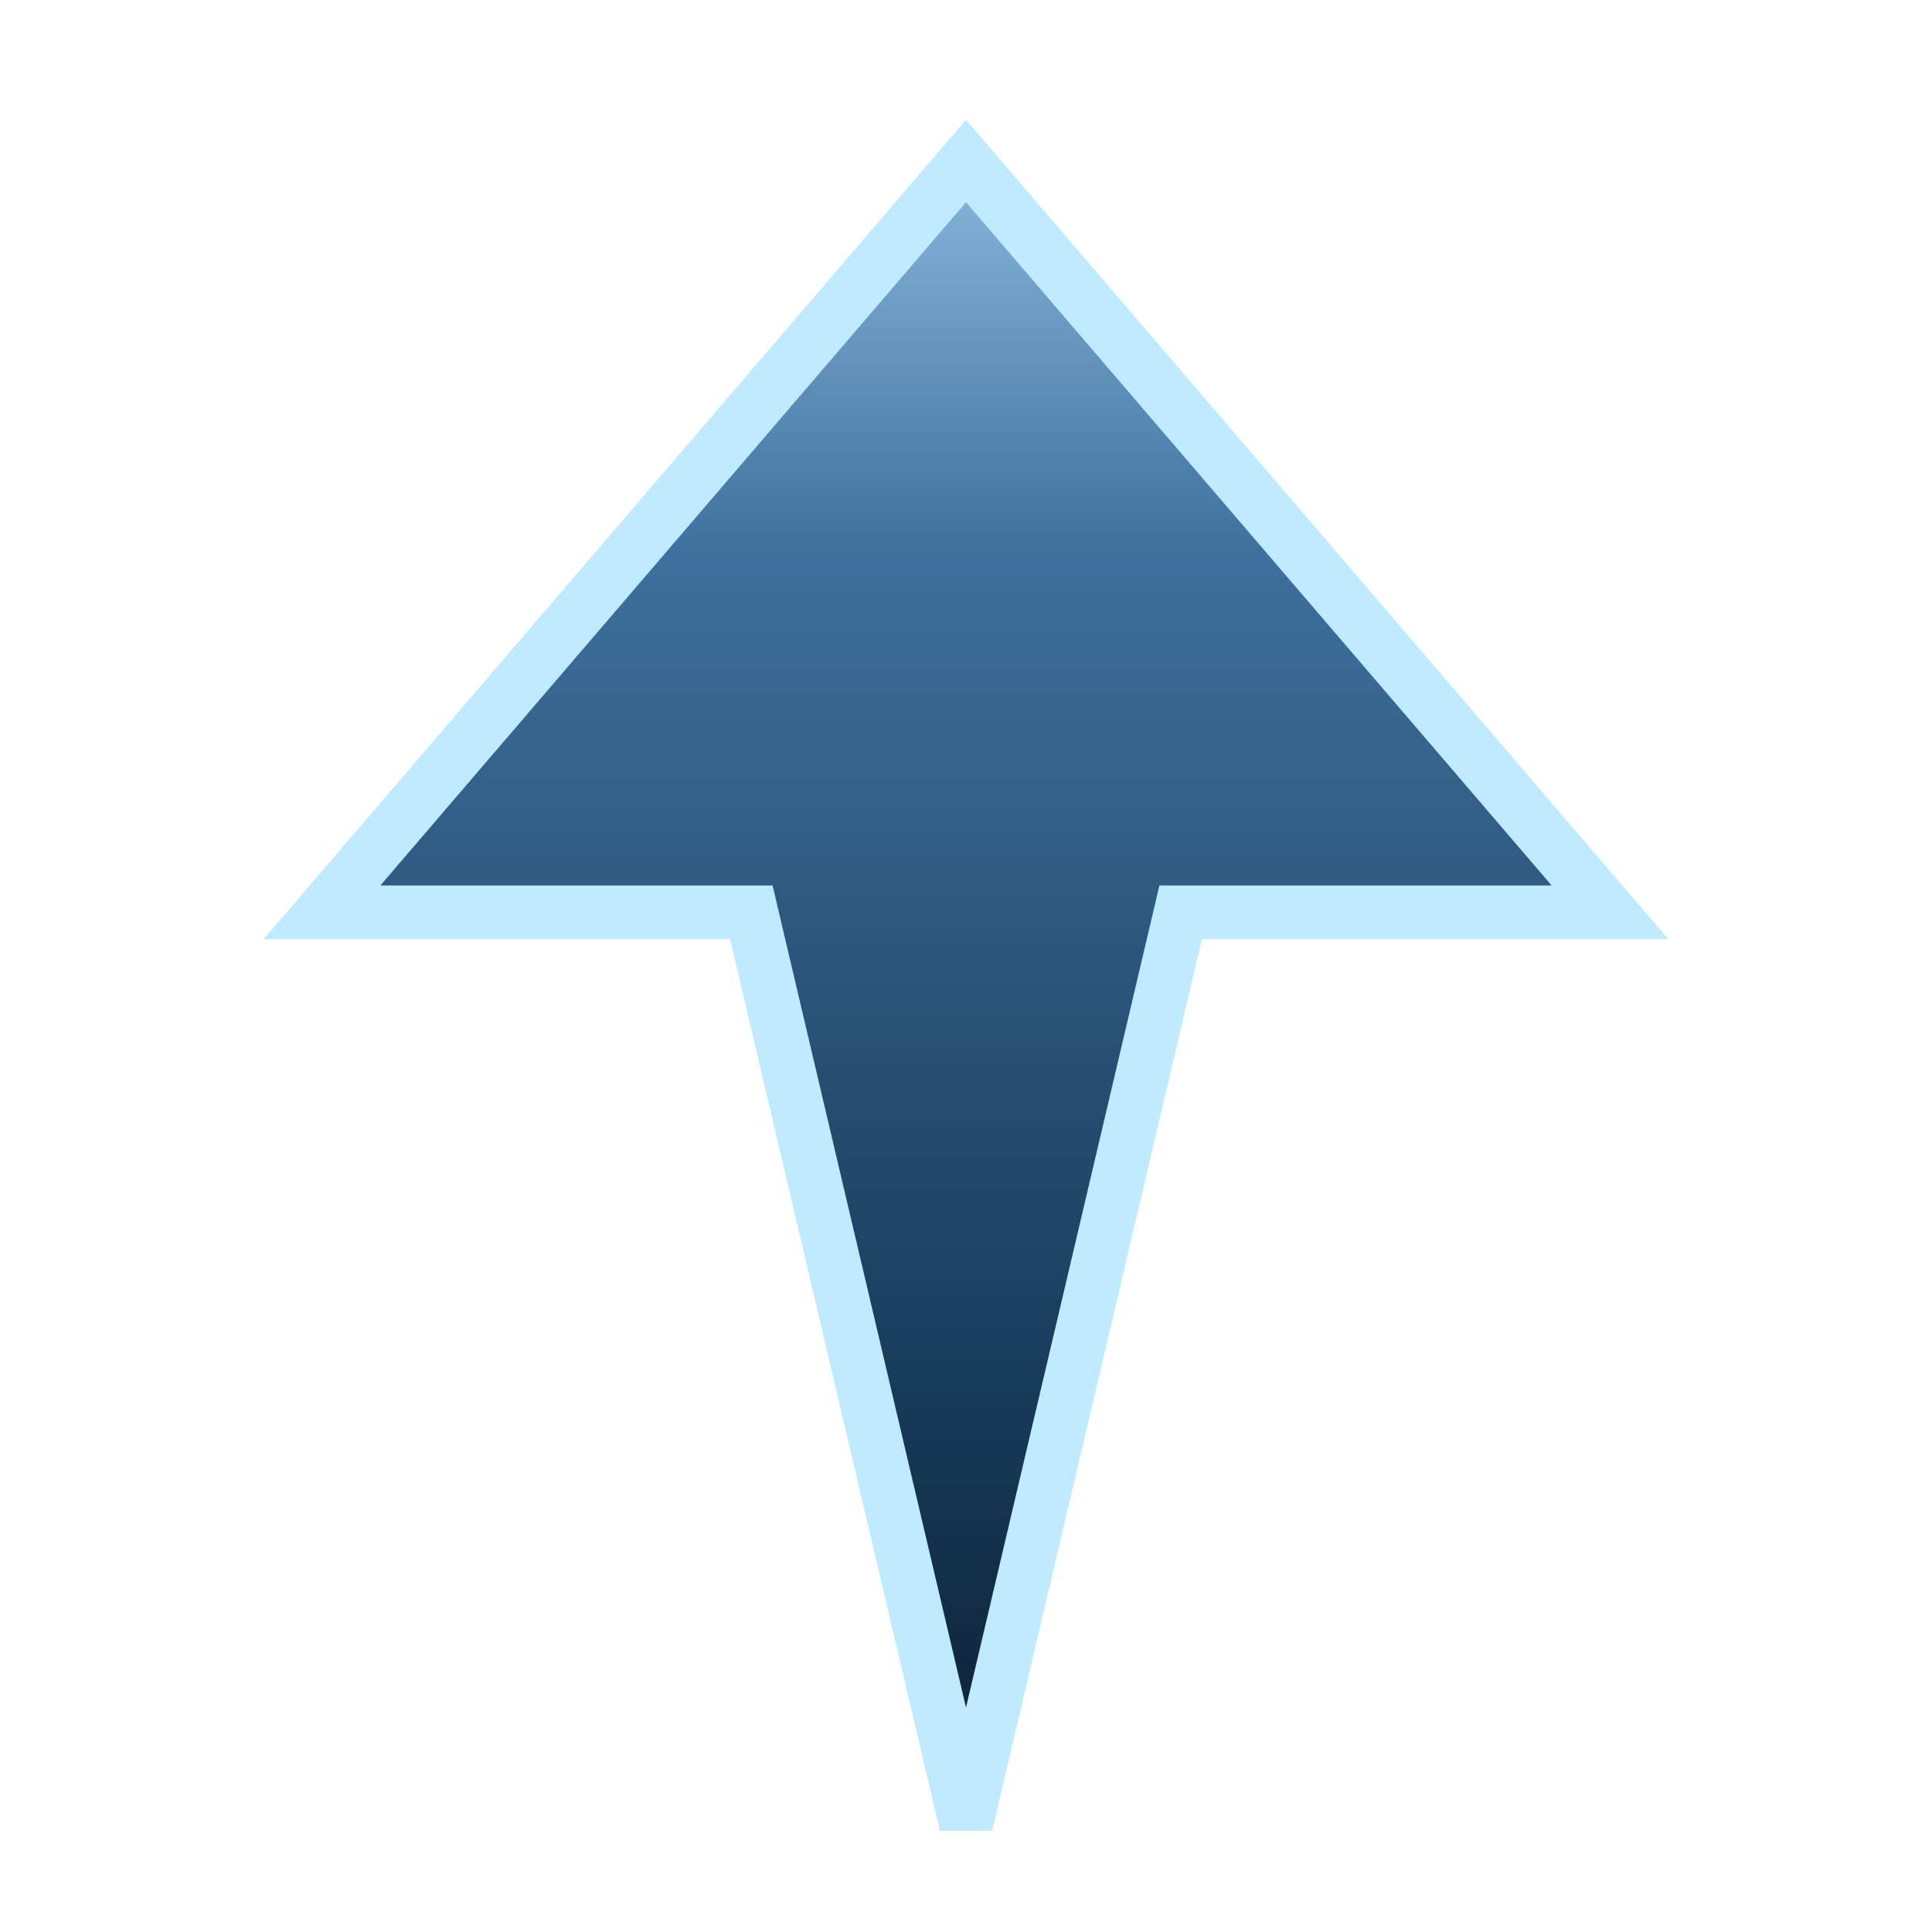
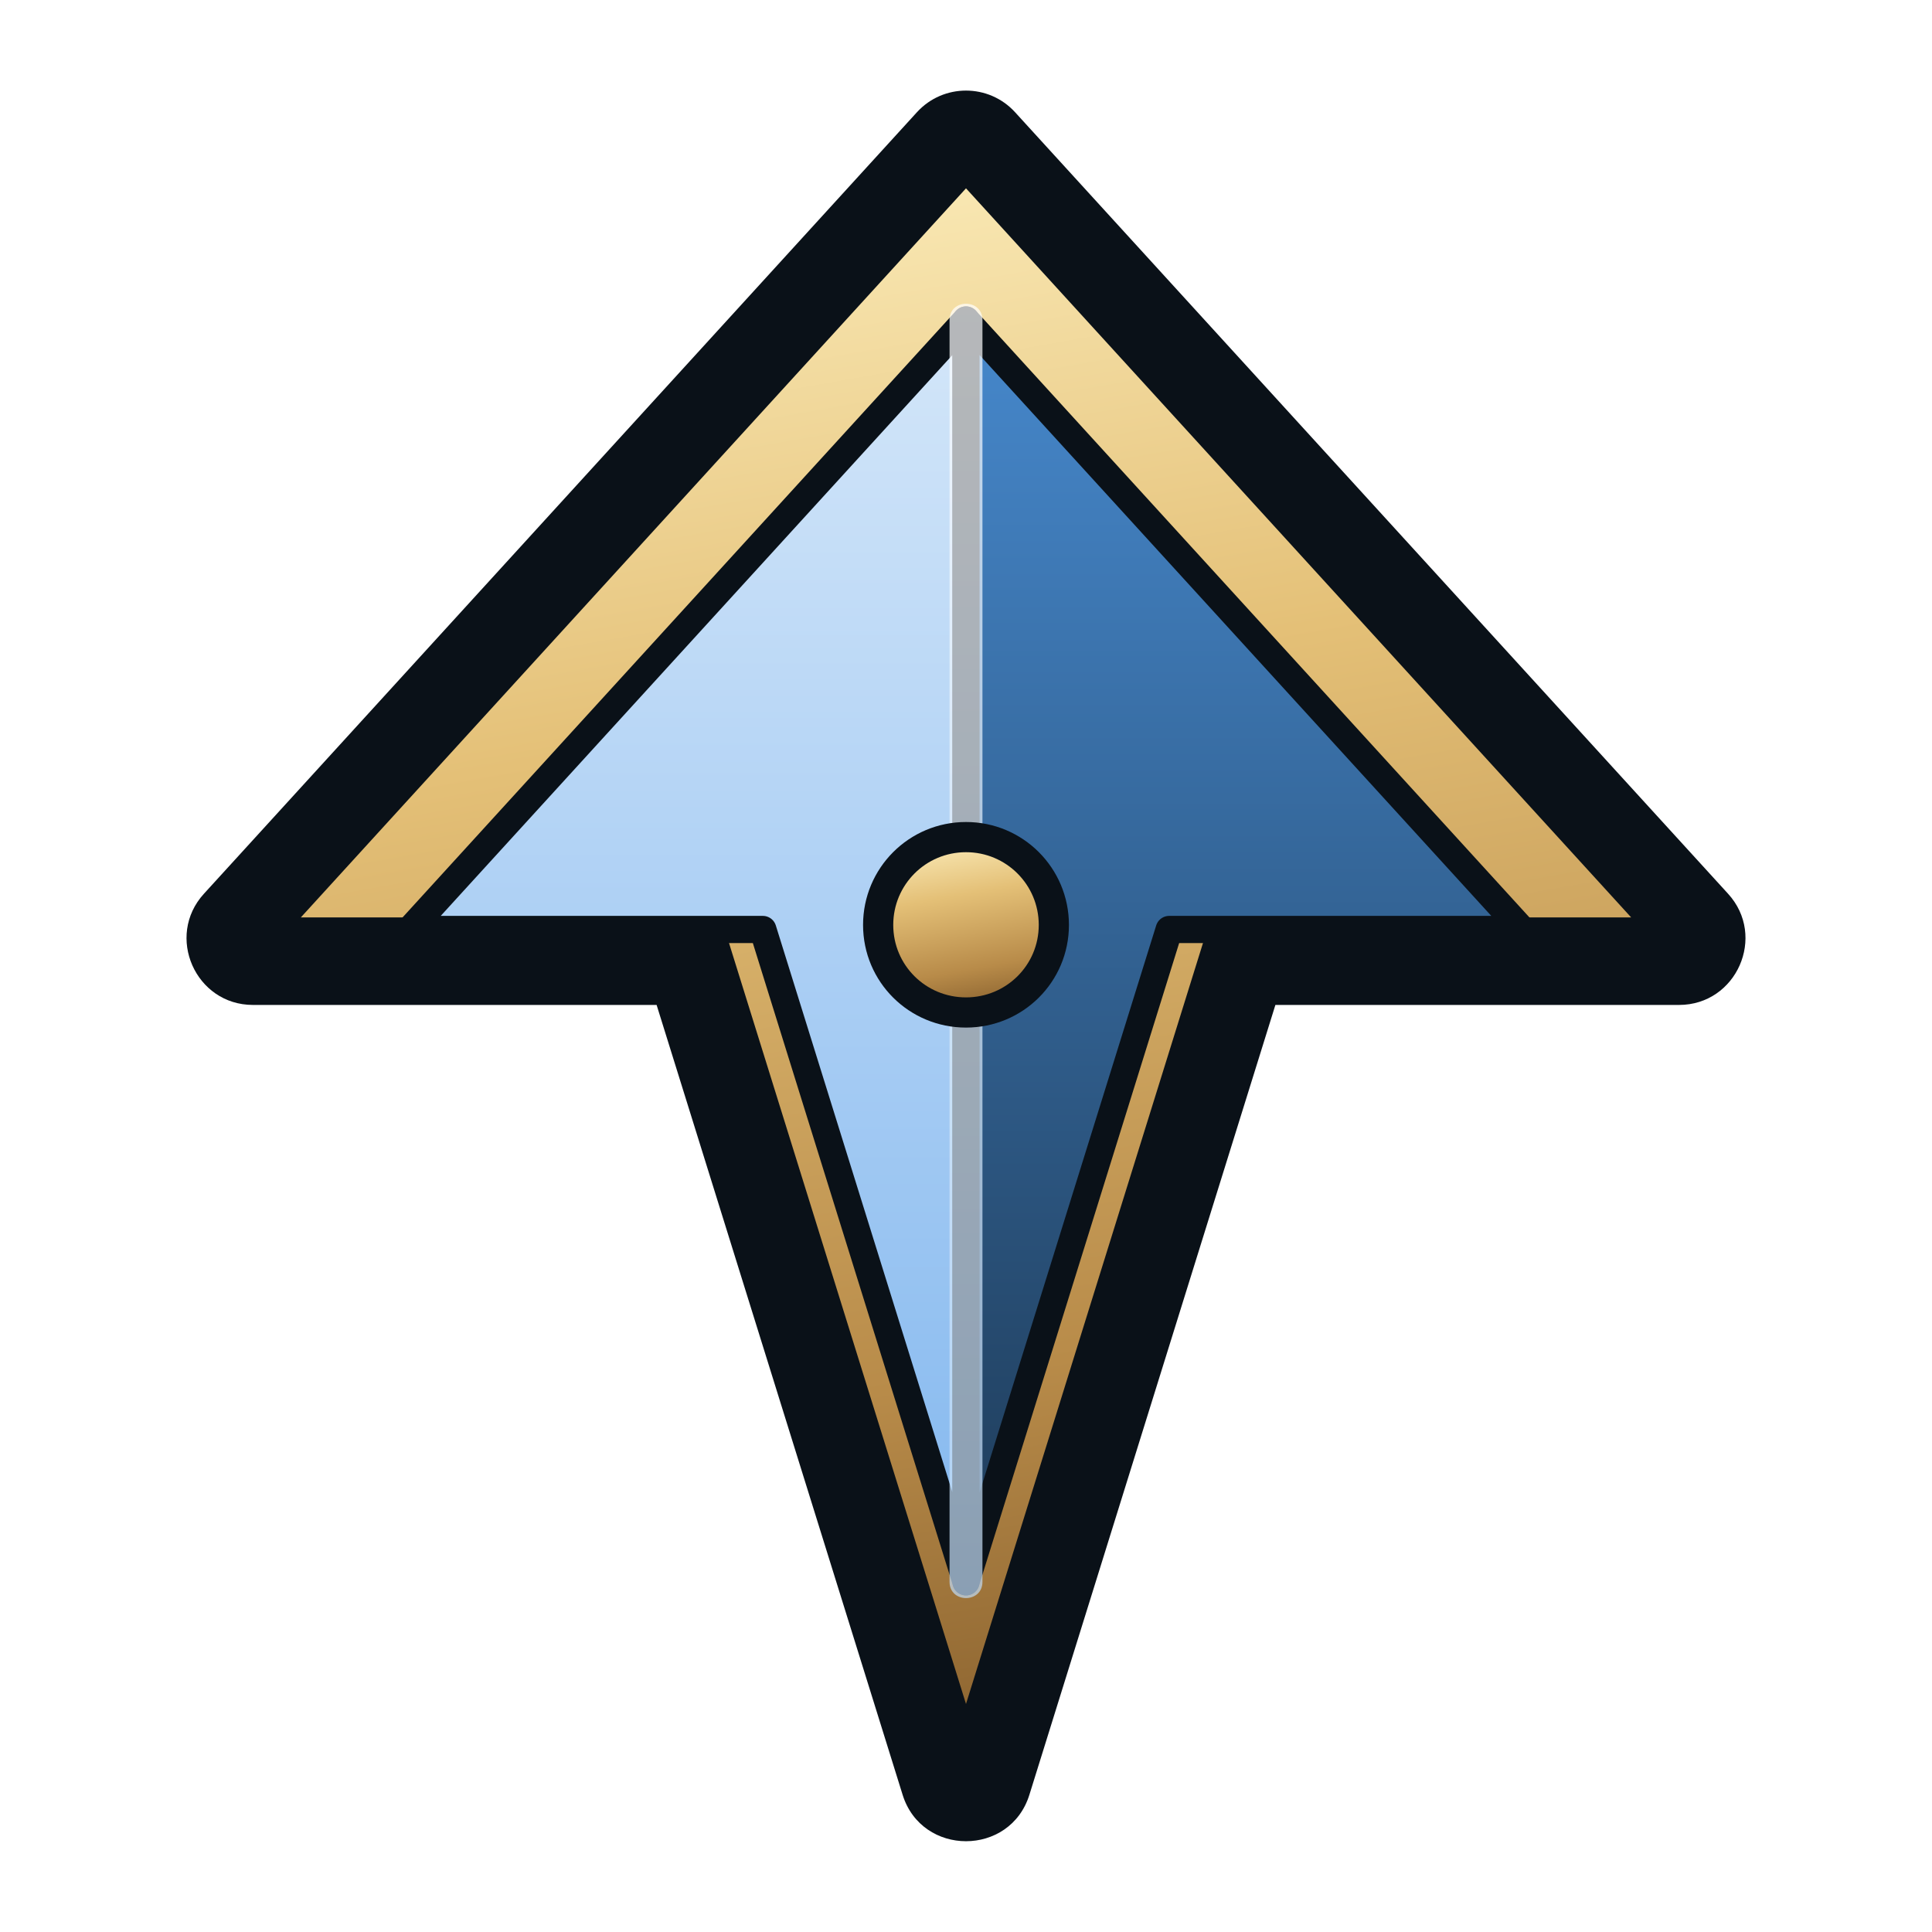
- <svg xmlns="http://www.w3.org/2000/svg" width="36" height="36" viewBox="0 0 36 36">
+ <svg xmlns="http://www.w3.org/2000/svg" width="64" height="64" viewBox="0 0 64 64">
  <defs>
-     <linearGradient id="gold" x2="0.2" y2="1">
-       <stop stop-color="#fff0b4" />
-       <stop offset=".22" stop-color="#b88b49" />
-       <stop offset=".52" stop-color="#60401e" />
-       <stop offset=".78" stop-color="#e4c077" />
-       <stop offset="1" stop-color="#68421d" />
+     <linearGradient id="linear-gradient-1" x1="26.705" y1="1.969" x2="37.295" y2="62.031" gradientUnits="userSpaceOnUse">
+       <stop offset="0" stop-color="#fff3c4" />
+       <stop offset="0.35" stop-color="#e4c077" />
+       <stop offset="0.72" stop-color="#b88b49" />
+       <stop offset="1" stop-color="#7a5426" />
    </linearGradient>
-     <linearGradient id="dark" x2="0" y2="1">
-       <stop stop-color="#25323c" />
-       <stop offset=".48" stop-color="#121d26" />
-       <stop offset="1" stop-color="#070d13" />
+     <linearGradient id="linear-gradient-2" x1="22.79" y1="10.6" x2="22.79" y2="52.4" gradientUnits="userSpaceOnUse">
+       <stop offset="0" stop-color="#d3e6f9" />
+       <stop offset="1" stop-color="#84b8ef" />
    </linearGradient>
-     <linearGradient id="blue" x2="0" y2="1">
-       <stop stop-color="#8bb9df" />
-       <stop offset=".24" stop-color="#3e709d" />
-       <stop offset=".75" stop-color="#173957" />
-       <stop offset="1" stop-color="#0d1e30" />
+     <linearGradient id="linear-gradient-3" x1="41.21" y1="10.6" x2="41.21" y2="52.4" gradientUnits="userSpaceOnUse">
+       <stop offset="0" stop-color="#4688cc" />
+       <stop offset="1" stop-color="#1e3b58" />
    </linearGradient>
-     <linearGradient id="red" x2="0" y2="1">
-       <stop stop-color="#ffc0ad" />
-       <stop offset=".3" stop-color="#e94c5b" />
-       <stop offset="1" stop-color="#7d1b30" />
+     <linearGradient id="linear-gradient-4" x1="32" y1="10.062" x2="32" y2="52.938" gradientUnits="userSpaceOnUse">
+       <stop offset="0" stop-color="#ffffff" />
+       <stop offset="1" stop-color="#c1dcf7" />
    </linearGradient>
-     <linearGradient id="mana" x2="0" y2="1">
-       <stop stop-color="#bdeaff" />
-       <stop offset=".3" stop-color="#419ee6" />
-       <stop offset="1" stop-color="#174c92" />
-     </linearGradient>
-     <linearGradient id="amber" x2="0" y2="1">
-       <stop stop-color="#fff0a5" />
-       <stop offset=".3" stop-color="#dba13b" />
-       <stop offset="1" stop-color="#8e5217" />
-     </linearGradient>
-     <linearGradient id="purple" x2="0" y2="1">
-       <stop stop-color="#f2cfff" />
-       <stop offset=".3" stop-color="#a56de5" />
-       <stop offset="1" stop-color="#4e267d" />
-     </linearGradient>
-     <linearGradient id="green" x2="0" y2="1">
-       <stop stop-color="#d3ffc0" />
-       <stop offset=".3" stop-color="#68c56a" />
-       <stop offset="1" stop-color="#245e35" />
+     <linearGradient id="linear-gradient-5" x1="31.415" y1="27.32" x2="32.585" y2="33.95" gradientUnits="userSpaceOnUse">
+       <stop offset="0" stop-color="#fff3c4" />
+       <stop offset="0.35" stop-color="#e4c077" />
+       <stop offset="0.72" stop-color="#b88b49" />
+       <stop offset="1" stop-color="#7a5426" />
    </linearGradient>
  </defs>
-   <path d="M18 3 L30 17 L22 17 L18 34 L14 17 L6 17Z" fill="url(#blue)" stroke="#bfeaff" />
+   <g id="Layer_1" data-name="Layer 1">
+     <g id="emblem">
+       <path id="halo" d="M30.375 3.717 C31.247 2.762 32.753 2.762 33.625 3.717 L57.245 29.607 C58.53 31.015 57.526 33.29 55.62 33.29 L42.249 33.29 L34.1 59.454 C33.462 61.506 30.538 61.506 29.9 59.454 L21.751 33.29 L8.38 33.29 C6.474 33.29 5.47 31.015 6.755 29.607 Z" fill="#0a1118" />
+       <path id="frame" d="M32 5.2 L55.62 31.09 L40.63 31.09 L32 58.8 L23.37 31.09 L8.38 31.09 Z" fill="url(#linear-gradient-1)" stroke="#0a1118" stroke-width="1.4" stroke-linejoin="round" />
+       <path id="facet_left" data-name="facet left" d="M32 10.6 L32 52.4 L25.27 30.79 L13.58 30.79 Z" fill="url(#linear-gradient-2)" stroke="#0a1118" stroke-width="0.9" stroke-linejoin="round" />
+       <path id="facet_right" data-name="facet right" d="M32 10.6 L50.42 30.79 L38.73 30.79 L32 52.4 Z" fill="url(#linear-gradient-3)" stroke="#0a1118" stroke-width="0.9" stroke-linejoin="round" />
+       <path id="ridge" d="M31.455 10.6 C31.455 9.882 32.545 9.882 32.545 10.6 L32.545 52.4 C32.545 53.118 31.455 53.118 31.455 52.4 Z" fill="url(#linear-gradient-4)" opacity="0.7" />
+       <path id="stud" d="M34.91 30.64 C34.91 32.25 33.61 33.54 32 33.54 C30.39 33.54 29.09 32.25 29.09 30.64 C29.09 29.03 30.39 27.73 32 27.73 C33.61 27.73 34.91 29.03 34.91 30.64 Z" fill="url(#linear-gradient-5)" stroke="#0a1118" stroke-linejoin="round" />
+     </g>
+   </g>
</svg>
